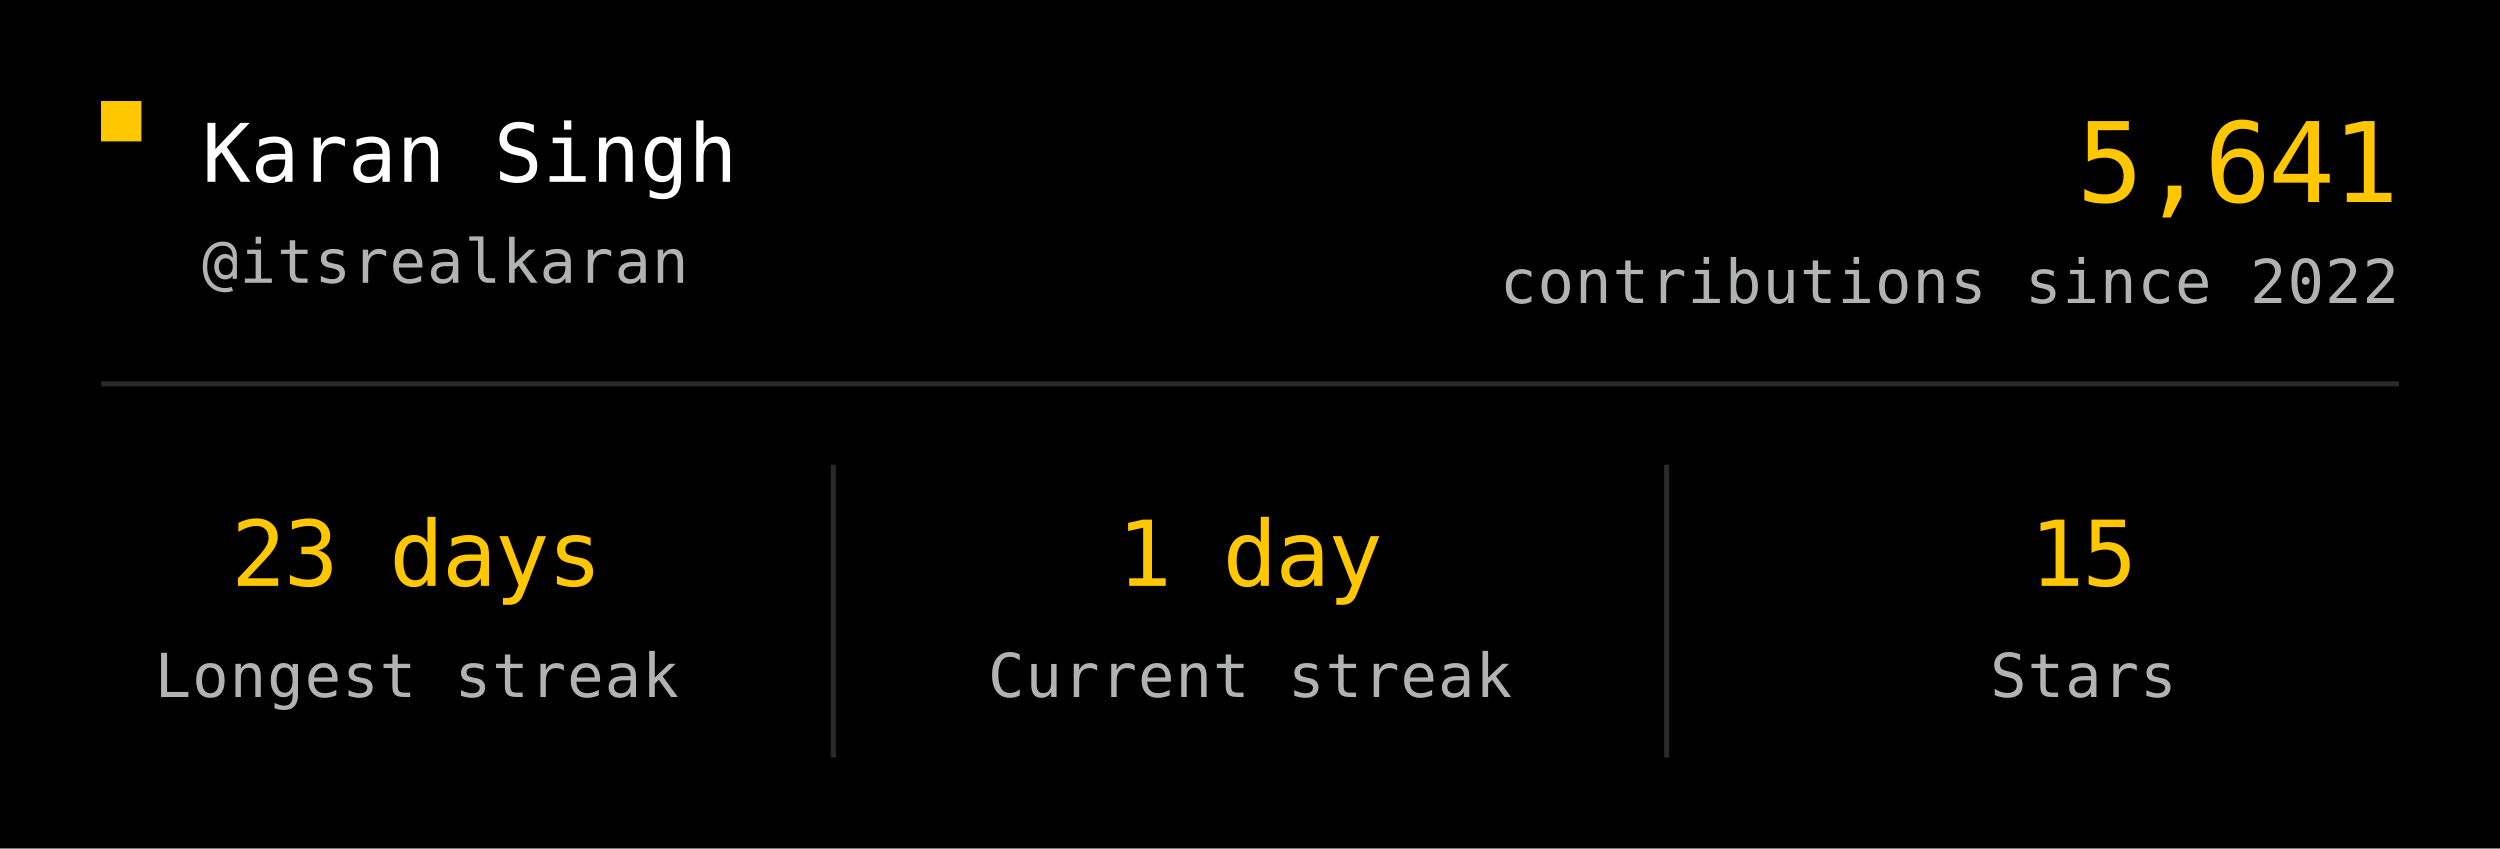
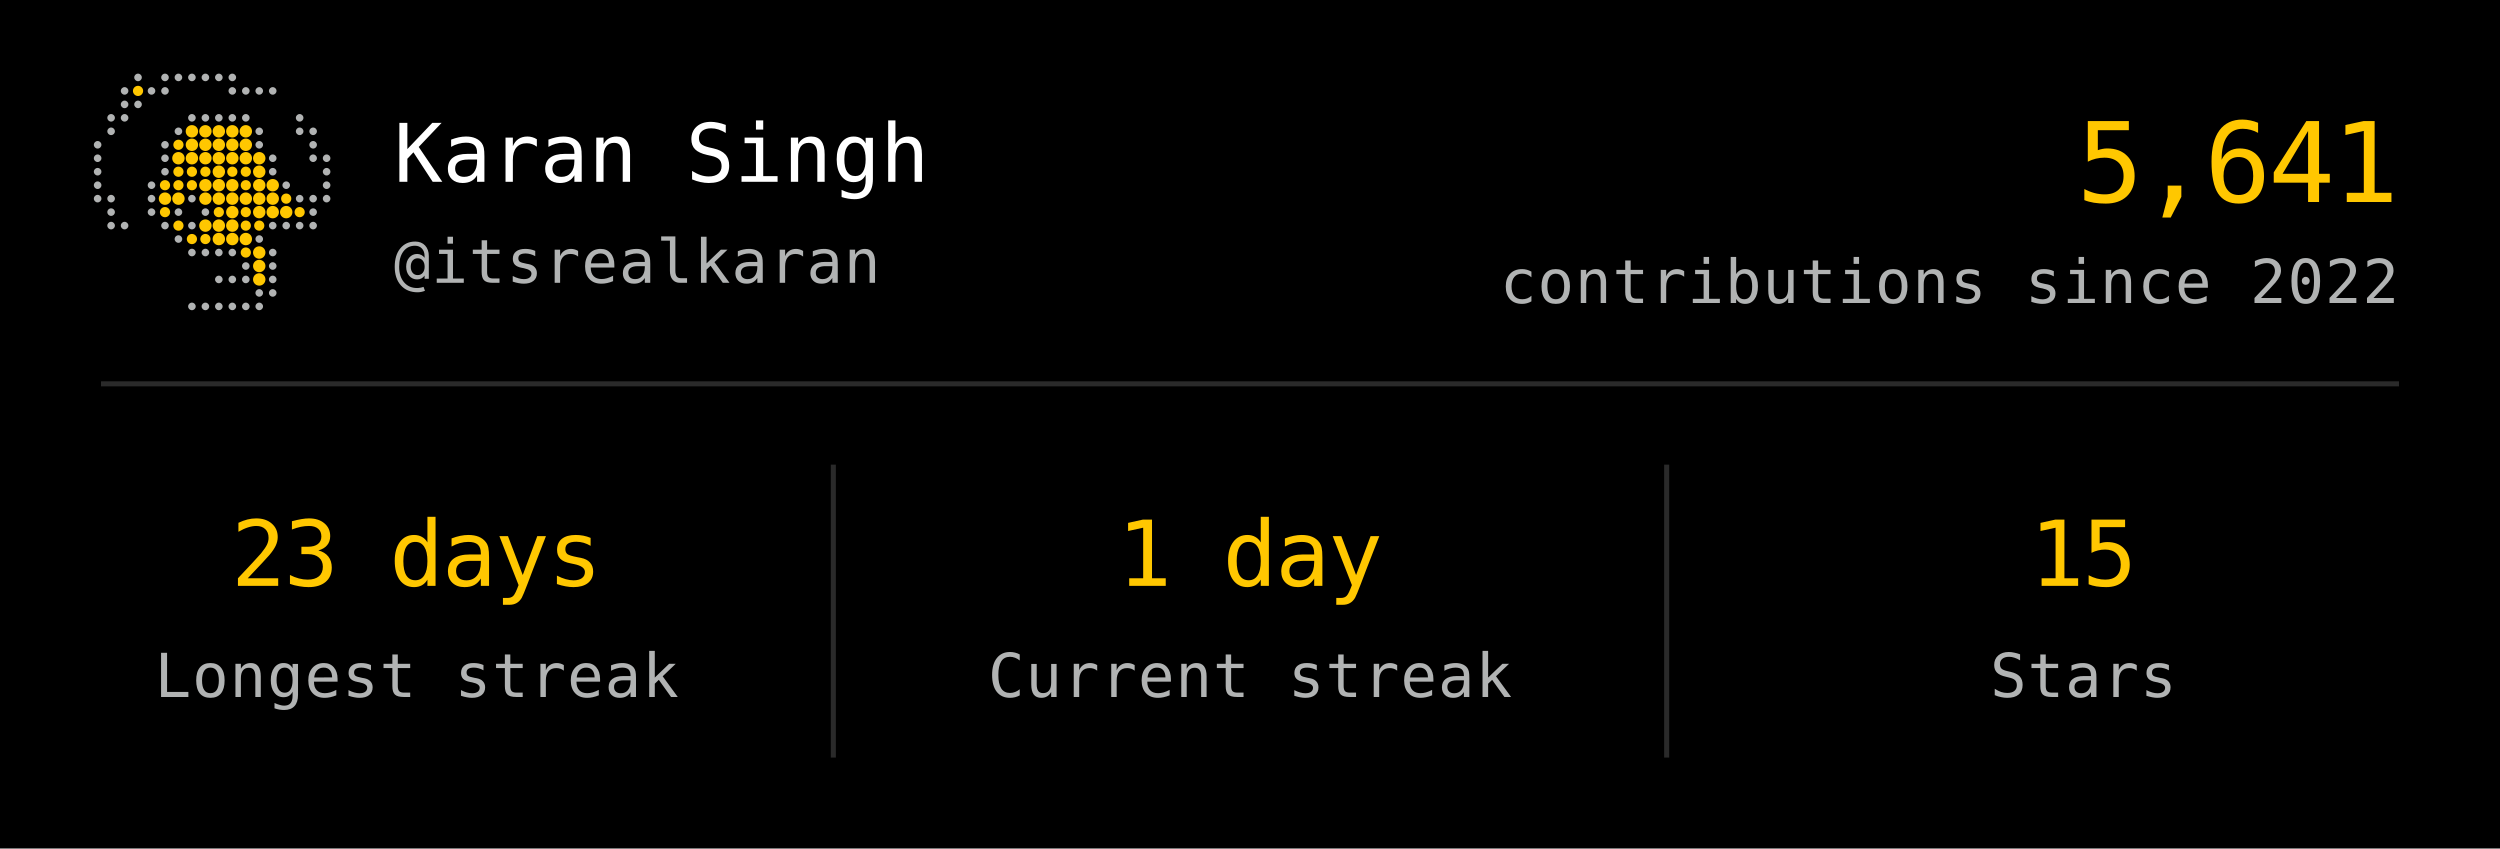
<svg xmlns="http://www.w3.org/2000/svg" width="495" height="168" viewBox="0 0 495 168" role="img">
  <rect width="495" height="168" fill="#000000" />
-   <rect x="20" y="20" width="8" height="8" fill="#FFC700" />
-   <text x="40" y="36" fill="#FFFFFF" text-anchor="start" font-family="ui-monospace, Geist Mono, monospace" font-size="16" letter-spacing="0" dominant-baseline="auto">Karan Singh</text>
-   <text x="40" y="56" fill="#B1B3B3" text-anchor="start" font-family="ui-monospace, Geist Mono, monospace" font-size="12" letter-spacing="0.2" dominant-baseline="auto">@itsrealkaran</text>
+   <rect x="20" y="20" width="0" height="0" fill="#FFC700" />
+   <circle cx="27.33" cy="15.33" r="0.75" fill="#B1B3B3" />
+   <circle cx="32.67" cy="15.33" r="0.75" fill="#B1B3B3" />
+   <circle cx="35.33" cy="15.33" r="0.75" fill="#B1B3B3" />
+   <circle cx="38.00" cy="15.33" r="0.75" fill="#B1B3B3" />
+   <circle cx="40.67" cy="15.33" r="0.75" fill="#B1B3B3" />
+   <circle cx="43.33" cy="15.33" r="0.75" fill="#B1B3B3" />
+   <circle cx="46.00" cy="15.33" r="0.75" fill="#B1B3B3" />
+   <circle cx="24.67" cy="18.00" r="0.75" fill="#B1B3B3" />
+   <circle cx="27.33" cy="18.00" r="1.01" fill="#FFC700" />
+   <circle cx="30.00" cy="18.00" r="0.75" fill="#B1B3B3" />
+   <circle cx="32.67" cy="18.00" r="0.75" fill="#B1B3B3" />
+   <circle cx="46.00" cy="18.00" r="0.75" fill="#B1B3B3" />
+   <circle cx="48.67" cy="18.00" r="0.75" fill="#B1B3B3" />
+   <circle cx="51.33" cy="18.00" r="0.75" fill="#B1B3B3" />
+   <circle cx="54.00" cy="18.00" r="0.75" fill="#B1B3B3" />
+   <circle cx="24.67" cy="20.67" r="0.75" fill="#B1B3B3" />
+   <circle cx="27.33" cy="20.67" r="0.75" fill="#B1B3B3" />
+   <circle cx="22.00" cy="23.33" r="0.75" fill="#B1B3B3" />
+   <circle cx="24.67" cy="23.33" r="0.75" fill="#B1B3B3" />
+   <circle cx="38.00" cy="23.33" r="0.75" fill="#B1B3B3" />
+   <circle cx="40.67" cy="23.33" r="0.75" fill="#B1B3B3" />
+   <circle cx="43.33" cy="23.33" r="0.75" fill="#B1B3B3" />
+   <circle cx="46.00" cy="23.33" r="0.75" fill="#B1B3B3" />
+   <circle cx="48.67" cy="23.33" r="0.75" fill="#B1B3B3" />
+   <circle cx="59.33" cy="23.33" r="0.75" fill="#B1B3B3" />
+   <circle cx="22.00" cy="26.00" r="0.75" fill="#B1B3B3" />
+   <circle cx="35.33" cy="26.00" r="0.75" fill="#B1B3B3" />
+   <circle cx="38.00" cy="26.00" r="1.23" fill="#FFC700" />
+   <circle cx="40.67" cy="26.00" r="1.23" fill="#FFC700" />
+   <circle cx="43.33" cy="26.00" r="1.23" fill="#FFC700" />
+   <circle cx="46.00" cy="26.00" r="1.23" fill="#FFC700" />
+   <circle cx="48.67" cy="26.00" r="1.23" fill="#FFC700" />
+   <circle cx="51.33" cy="26.00" r="0.75" fill="#B1B3B3" />
+   <circle cx="59.33" cy="26.00" r="0.75" fill="#B1B3B3" />
+   <circle cx="62.00" cy="26.00" r="0.75" fill="#B1B3B3" />
+   <circle cx="19.33" cy="28.67" r="0.75" fill="#B1B3B3" />
+   <circle cx="32.67" cy="28.67" r="0.75" fill="#B1B3B3" />
+   <circle cx="35.33" cy="28.67" r="1.01" fill="#FFC700" />
+   <circle cx="38.00" cy="28.67" r="1.23" fill="#FFC700" />
+   <circle cx="40.67" cy="28.67" r="1.23" fill="#FFC700" />
+   <circle cx="43.33" cy="28.67" r="1.23" fill="#FFC700" />
+   <circle cx="46.00" cy="28.67" r="1.23" fill="#FFC700" />
+   <circle cx="48.67" cy="28.67" r="1.23" fill="#FFC700" />
+   <circle cx="51.33" cy="28.67" r="0.75" fill="#B1B3B3" />
+   <circle cx="62.00" cy="28.67" r="0.75" fill="#B1B3B3" />
+   <circle cx="19.33" cy="31.33" r="0.75" fill="#B1B3B3" />
+   <circle cx="32.67" cy="31.33" r="0.75" fill="#B1B3B3" />
+   <circle cx="35.33" cy="31.33" r="1.23" fill="#FFC700" />
+   <circle cx="38.00" cy="31.33" r="1.23" fill="#FFC700" />
+   <circle cx="40.67" cy="31.33" r="1.23" fill="#FFC700" />
+   <circle cx="43.33" cy="31.33" r="1.23" fill="#FFC700" />
+   <circle cx="46.00" cy="31.33" r="1.23" fill="#FFC700" />
+   <circle cx="48.67" cy="31.33" r="1.23" fill="#FFC700" />
+   <circle cx="51.33" cy="31.33" r="1.23" fill="#FFC700" />
+   <circle cx="54.00" cy="31.33" r="0.75" fill="#B1B3B3" />
+   <circle cx="62.00" cy="31.33" r="0.75" fill="#B1B3B3" />
+   <circle cx="64.67" cy="31.33" r="0.75" fill="#B1B3B3" />
+   <circle cx="19.33" cy="34.00" r="0.75" fill="#B1B3B3" />
+   <circle cx="32.67" cy="34.00" r="0.75" fill="#B1B3B3" />
+   <circle cx="35.33" cy="34.00" r="1.01" fill="#FFC700" />
+   <circle cx="38.00" cy="34.00" r="1.01" fill="#FFC700" />
+   <circle cx="40.67" cy="34.00" r="1.01" fill="#FFC700" />
+   <circle cx="43.33" cy="34.00" r="1.23" fill="#FFC700" />
+   <circle cx="46.00" cy="34.00" r="1.01" fill="#FFC700" />
+   <circle cx="48.67" cy="34.00" r="1.01" fill="#FFC700" />
+   <circle cx="51.33" cy="34.00" r="1.23" fill="#FFC700" />
+   <circle cx="54.00" cy="34.00" r="0.75" fill="#B1B3B3" />
+   <circle cx="64.67" cy="34.00" r="0.75" fill="#B1B3B3" />
+   <circle cx="19.33" cy="36.67" r="0.75" fill="#B1B3B3" />
+   <circle cx="30.00" cy="36.67" r="0.75" fill="#B1B3B3" />
+   <circle cx="32.67" cy="36.67" r="1.01" fill="#FFC700" />
+   <circle cx="35.33" cy="36.67" r="1.01" fill="#FFC700" />
+   <circle cx="38.00" cy="36.67" r="1.01" fill="#FFC700" />
+   <circle cx="40.67" cy="36.67" r="1.23" fill="#FFC700" />
+   <circle cx="43.33" cy="36.67" r="1.23" fill="#FFC700" />
+   <circle cx="46.00" cy="36.67" r="1.23" fill="#FFC700" />
+   <circle cx="48.67" cy="36.67" r="1.01" fill="#FFC700" />
+   <circle cx="51.33" cy="36.67" r="1.23" fill="#FFC700" />
+   <circle cx="54.00" cy="36.67" r="1.23" fill="#FFC700" />
+   <circle cx="56.67" cy="36.67" r="0.75" fill="#B1B3B3" />
+   <circle cx="64.67" cy="36.67" r="0.75" fill="#B1B3B3" />
+   <circle cx="19.33" cy="39.33" r="0.75" fill="#B1B3B3" />
+   <circle cx="22.00" cy="39.33" r="0.75" fill="#B1B3B3" />
+   <circle cx="30.00" cy="39.33" r="0.75" fill="#B1B3B3" />
+   <circle cx="32.67" cy="39.33" r="1.23" fill="#FFC700" />
+   <circle cx="35.33" cy="39.33" r="1.23" fill="#FFC700" />
+   <circle cx="38.00" cy="39.33" r="0.75" fill="#B1B3B3" />
+   <circle cx="40.67" cy="39.33" r="1.23" fill="#FFC700" />
+   <circle cx="43.33" cy="39.33" r="1.23" fill="#FFC700" />
+   <circle cx="46.00" cy="39.33" r="1.23" fill="#FFC700" />
+   <circle cx="48.67" cy="39.33" r="1.23" fill="#FFC700" />
+   <circle cx="51.33" cy="39.33" r="1.23" fill="#FFC700" />
+   <circle cx="54.00" cy="39.33" r="1.23" fill="#FFC700" />
+   <circle cx="56.67" cy="39.33" r="1.01" fill="#FFC700" />
+   <circle cx="59.33" cy="39.33" r="0.75" fill="#B1B3B3" />
+   <circle cx="62.00" cy="39.33" r="0.75" fill="#B1B3B3" />
+   <circle cx="64.67" cy="39.33" r="0.75" fill="#B1B3B3" />
+   <circle cx="22.00" cy="42.00" r="0.75" fill="#B1B3B3" />
+   <circle cx="30.00" cy="42.00" r="0.75" fill="#B1B3B3" />
+   <circle cx="32.67" cy="42.00" r="1.01" fill="#FFC700" />
+   <circle cx="35.33" cy="42.00" r="0.75" fill="#B1B3B3" />
+   <circle cx="40.67" cy="42.00" r="0.75" fill="#B1B3B3" />
+   <circle cx="43.33" cy="42.00" r="1.01" fill="#FFC700" />
+   <circle cx="46.00" cy="42.00" r="1.23" fill="#FFC700" />
+   <circle cx="48.67" cy="42.00" r="1.01" fill="#FFC700" />
+   <circle cx="51.33" cy="42.00" r="1.23" fill="#FFC700" />
+   <circle cx="54.00" cy="42.00" r="1.23" fill="#FFC700" />
+   <circle cx="56.67" cy="42.00" r="1.23" fill="#FFC700" />
+   <circle cx="59.33" cy="42.00" r="1.01" fill="#FFC700" />
+   <circle cx="62.00" cy="42.00" r="0.75" fill="#B1B3B3" />
+   <circle cx="22.00" cy="44.67" r="0.75" fill="#B1B3B3" />
+   <circle cx="24.67" cy="44.67" r="0.75" fill="#B1B3B3" />
+   <circle cx="32.67" cy="44.67" r="0.75" fill="#B1B3B3" />
+   <circle cx="35.33" cy="44.67" r="1.01" fill="#FFC700" />
+   <circle cx="38.00" cy="44.67" r="0.75" fill="#B1B3B3" />
+   <circle cx="40.67" cy="44.67" r="1.23" fill="#FFC700" />
+   <circle cx="43.33" cy="44.67" r="1.23" fill="#FFC700" />
+   <circle cx="46.00" cy="44.67" r="1.23" fill="#FFC700" />
+   <circle cx="48.67" cy="44.67" r="1.01" fill="#FFC700" />
+   <circle cx="51.33" cy="44.67" r="1.01" fill="#FFC700" />
+   <circle cx="54.00" cy="44.67" r="0.75" fill="#B1B3B3" />
+   <circle cx="56.67" cy="44.67" r="0.75" fill="#B1B3B3" />
+   <circle cx="59.33" cy="44.67" r="0.75" fill="#B1B3B3" />
+   <circle cx="62.00" cy="44.67" r="0.75" fill="#B1B3B3" />
+   <circle cx="35.33" cy="47.33" r="0.75" fill="#B1B3B3" />
+   <circle cx="38.00" cy="47.33" r="1.01" fill="#FFC700" />
+   <circle cx="40.67" cy="47.33" r="1.01" fill="#FFC700" />
+   <circle cx="43.33" cy="47.33" r="1.23" fill="#FFC700" />
+   <circle cx="46.00" cy="47.33" r="1.23" fill="#FFC700" />
+   <circle cx="48.67" cy="47.33" r="1.23" fill="#FFC700" />
+   <circle cx="51.33" cy="47.33" r="0.75" fill="#B1B3B3" />
+   <circle cx="38.00" cy="50.00" r="0.75" fill="#B1B3B3" />
+   <circle cx="40.67" cy="50.00" r="0.75" fill="#B1B3B3" />
+   <circle cx="43.33" cy="50.00" r="0.75" fill="#B1B3B3" />
+   <circle cx="46.00" cy="50.00" r="0.75" fill="#B1B3B3" />
+   <circle cx="48.67" cy="50.00" r="1.01" fill="#FFC700" />
+   <circle cx="51.33" cy="50.00" r="1.23" fill="#FFC700" />
+   <circle cx="54.00" cy="50.00" r="0.75" fill="#B1B3B3" />
+   <circle cx="48.67" cy="52.67" r="0.75" fill="#B1B3B3" />
+   <circle cx="51.33" cy="52.67" r="1.23" fill="#FFC700" />
+   <circle cx="54.00" cy="52.67" r="0.75" fill="#B1B3B3" />
+   <circle cx="43.33" cy="55.33" r="0.75" fill="#B1B3B3" />
+   <circle cx="46.00" cy="55.33" r="0.75" fill="#B1B3B3" />
+   <circle cx="48.67" cy="55.33" r="0.75" fill="#B1B3B3" />
+   <circle cx="51.33" cy="55.33" r="1.23" fill="#FFC700" />
+   <circle cx="54.00" cy="55.33" r="0.75" fill="#B1B3B3" />
+   <circle cx="51.33" cy="58.00" r="0.75" fill="#B1B3B3" />
+   <circle cx="54.00" cy="58.00" r="0.75" fill="#B1B3B3" />
+   <circle cx="38.00" cy="60.67" r="0.75" fill="#B1B3B3" />
+   <circle cx="40.67" cy="60.67" r="0.75" fill="#B1B3B3" />
+   <circle cx="43.33" cy="60.67" r="0.75" fill="#B1B3B3" />
+   <circle cx="46.00" cy="60.67" r="0.75" fill="#B1B3B3" />
+   <circle cx="48.67" cy="60.67" r="0.75" fill="#B1B3B3" />
+   <circle cx="51.33" cy="60.67" r="0.75" fill="#B1B3B3" />
+   <text x="78" y="36" fill="#FFFFFF" text-anchor="start" font-family="ui-monospace, Geist Mono, monospace" font-size="16" letter-spacing="0" dominant-baseline="auto">Karan Singh</text>
+   <text x="78" y="56" fill="#B1B3B3" text-anchor="start" font-family="ui-monospace, Geist Mono, monospace" font-size="12" letter-spacing="0.2" dominant-baseline="auto">@itsrealkaran</text>
  <text x="475" y="40" fill="#FFC700" text-anchor="end" font-family="ui-monospace, Geist Mono, monospace" font-size="22" letter-spacing="-0.6" dominant-baseline="auto">5,641</text>
  <text x="475" y="60" fill="#B1B3B3" text-anchor="end" font-family="ui-monospace, Geist Mono, monospace" font-size="12" letter-spacing="0.2" dominant-baseline="auto">contributions since 2022</text>
  <line x1="20" y1="76" x2="475" y2="76" stroke="#2A2A2A" />
  <line x1="165.0" y1="92" x2="165.0" y2="150" stroke="#2A2A2A" />
  <line x1="330.0" y1="92" x2="330.0" y2="150" stroke="#2A2A2A" />
  <text x="82.5" y="116" fill="#FFC700" text-anchor="middle" font-family="ui-monospace, Geist Mono, monospace" font-size="18" letter-spacing="-0.4" dominant-baseline="auto">23 days</text>
  <text x="82.5" y="138" fill="#B1B3B3" text-anchor="middle" font-family="ui-monospace, Geist Mono, monospace" font-size="12" letter-spacing="0.2" dominant-baseline="auto">Longest streak</text>
  <text x="247.5" y="116" fill="#FFC700" text-anchor="middle" font-family="ui-monospace, Geist Mono, monospace" font-size="18" letter-spacing="-0.4" dominant-baseline="auto">1 day</text>
  <text x="247.5" y="138" fill="#B1B3B3" text-anchor="middle" font-family="ui-monospace, Geist Mono, monospace" font-size="12" letter-spacing="0.2" dominant-baseline="auto">Current streak</text>
  <text x="412.5" y="116" fill="#FFC700" text-anchor="middle" font-family="ui-monospace, Geist Mono, monospace" font-size="18" letter-spacing="-0.4" dominant-baseline="auto">15</text>
  <text x="412.5" y="138" fill="#B1B3B3" text-anchor="middle" font-family="ui-monospace, Geist Mono, monospace" font-size="12" letter-spacing="0.2" dominant-baseline="auto">Stars</text>
</svg>
